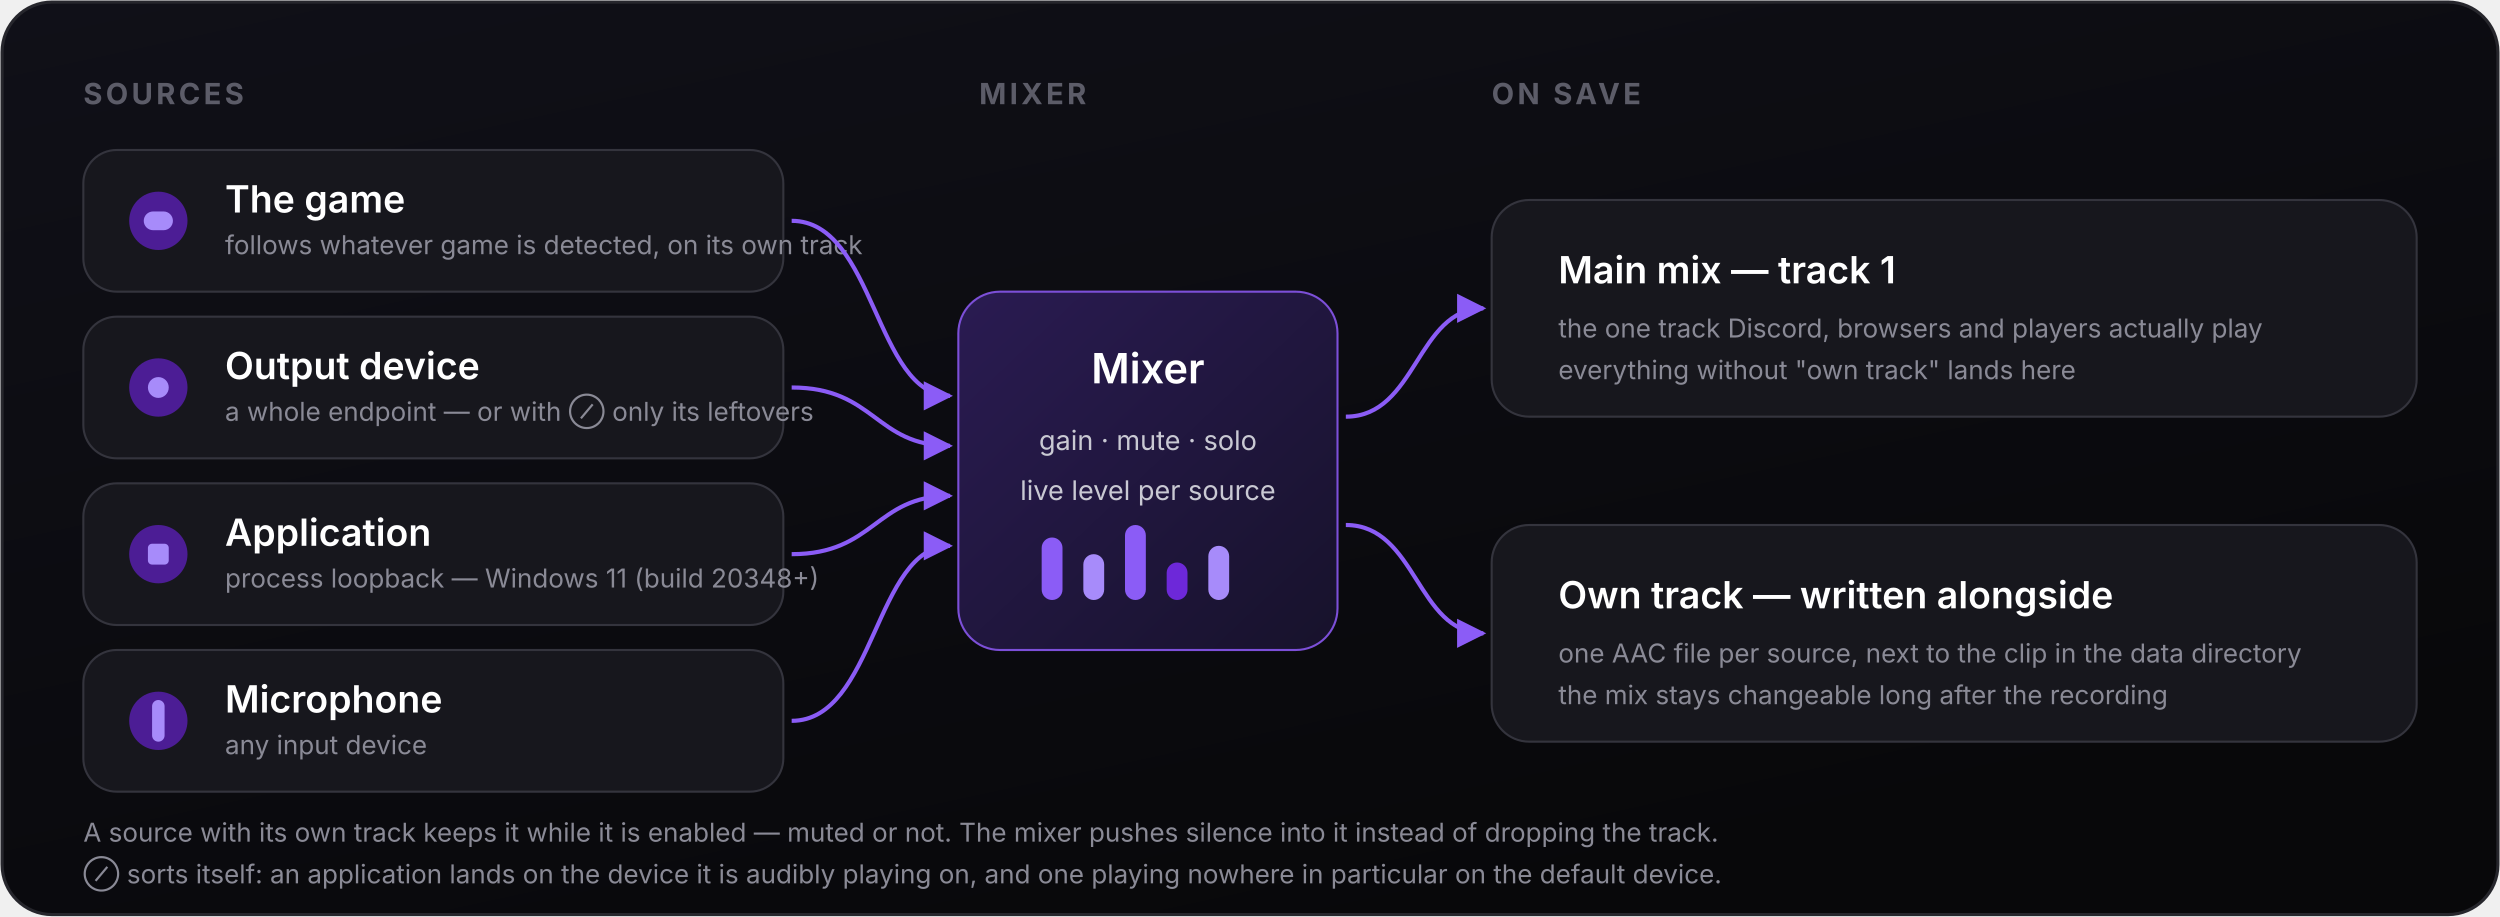
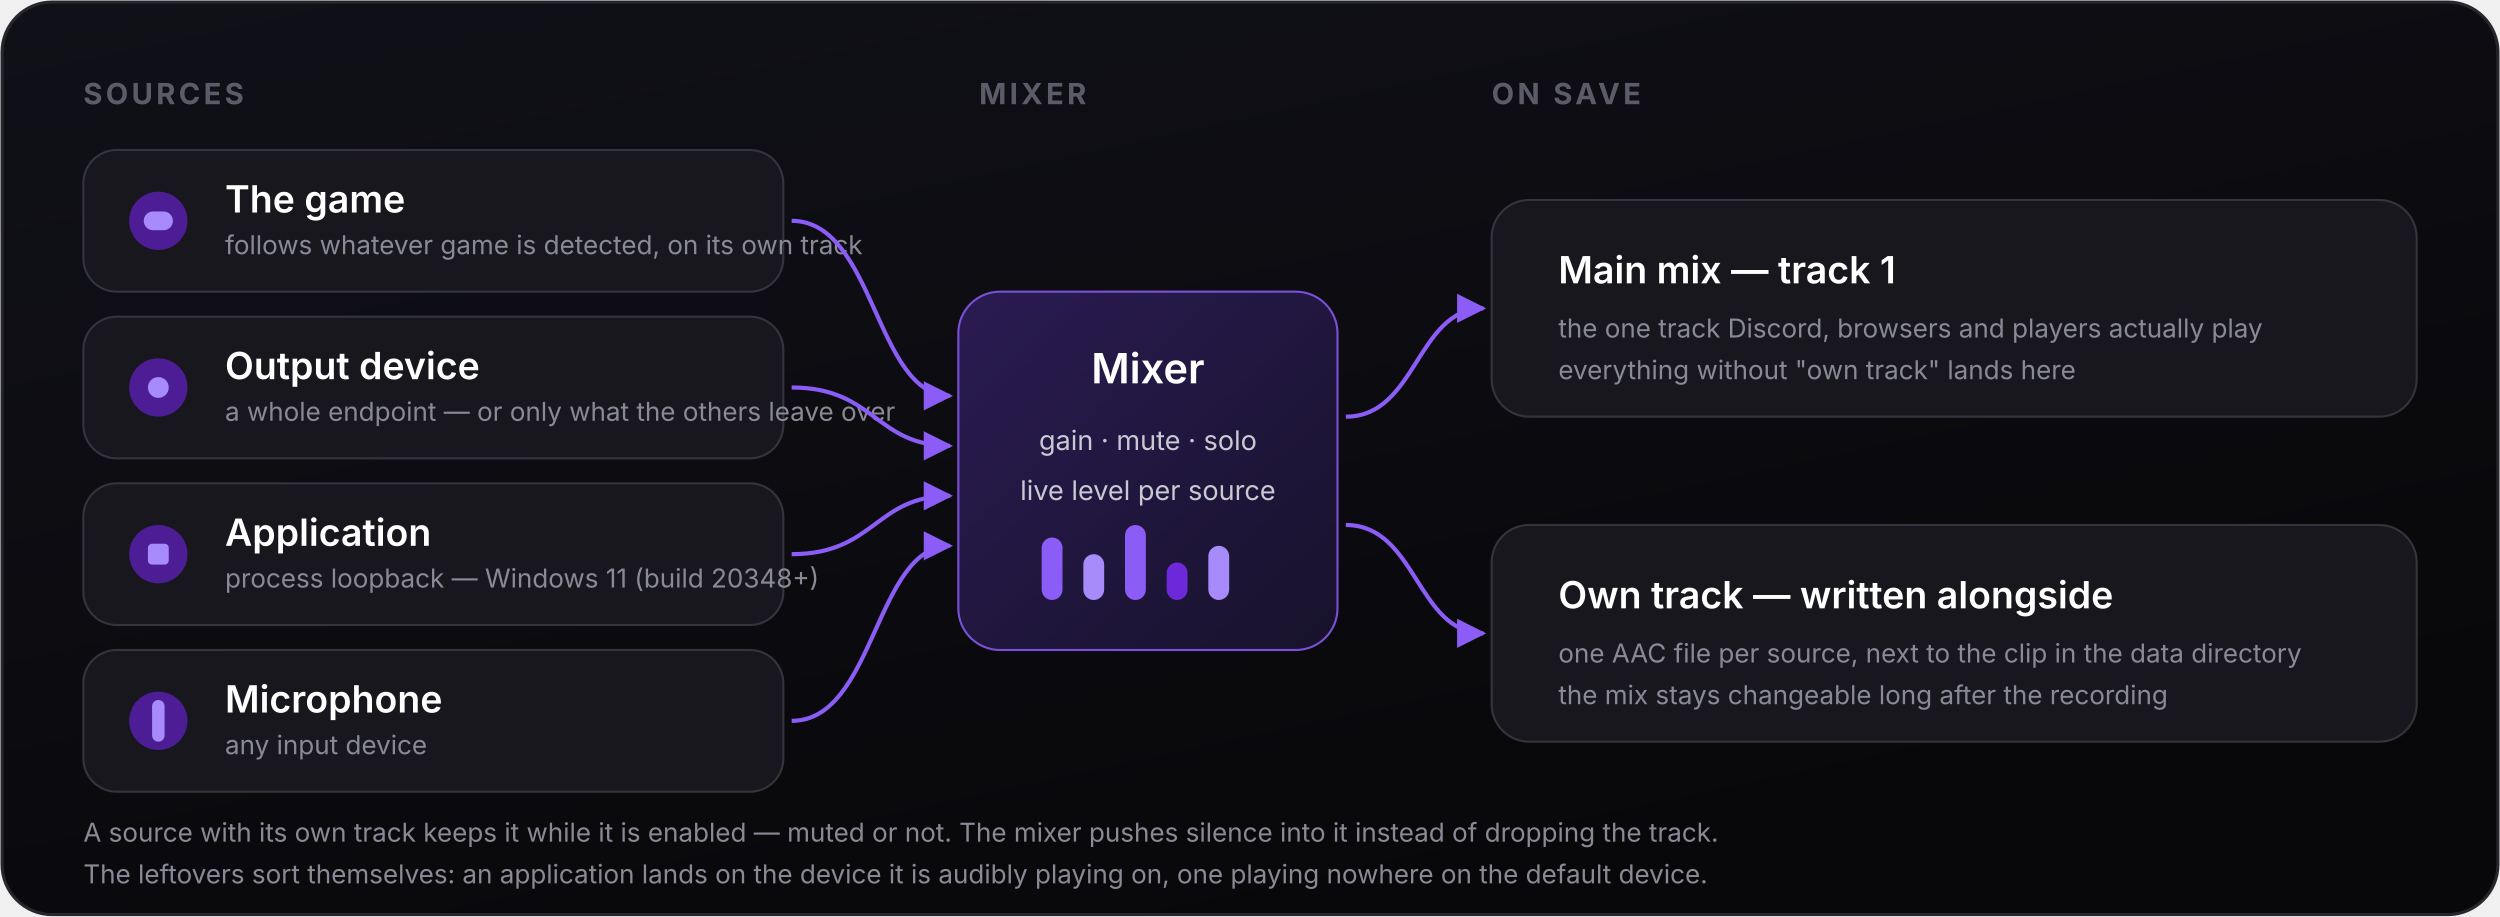
<svg xmlns="http://www.w3.org/2000/svg" viewBox="0 0 1200 440" width="1200" height="440" role="img" aria-label="Audio routing: the detected game, everything else, applications and microphones through the mixer into the main mix and separate tracks">
  <defs>
    <linearGradient id="bg2" x1="0" y1="0" x2=".6" y2="1">
      <stop offset="0" stop-color="#101018" />
      <stop offset="1" stop-color="#08080a" />
    </linearGradient>
    <linearGradient id="mix" x1="0" y1="0" x2="1" y2="1">
      <stop offset="0" stop-color="#2a1b52" />
      <stop offset="1" stop-color="#17122b" />
    </linearGradient>
    <marker id="tip2" viewBox="0 0 10 10" refX="9" refY="5" markerWidth="7" markerHeight="7" orient="auto-start-reverse">
      <path d="M0 0 L10 5 L0 10 z" fill="#8b5cf6" />
    </marker>
  </defs>
  <rect x="1" y="1" width="1198" height="438" rx="24" fill="url(#bg2)" stroke="#26262c" stroke-width="1.5" />
  <g font-family="Inter, 'Segoe UI', system-ui, -apple-system, sans-serif">
    <text x="40" y="50" font-size="14" font-weight="700" fill="#5c5c68" letter-spacing="1.6">SOURCES</text>
    <text x="470" y="50" font-size="14" font-weight="700" fill="#5c5c68" letter-spacing="1.6">MIXER</text>
    <text x="716" y="50" font-size="14" font-weight="700" fill="#5c5c68" letter-spacing="1.6">ON SAVE</text>
    <g>
      <rect x="40" y="72" width="336" height="68" rx="16" fill="#17171d" stroke="#34343d" />
      <circle cx="76" cy="106" r="14" fill="#4c1d95" />
      <rect x="69" y="101.5" width="14" height="9" rx="4.5" fill="#a78bfa" />
      <text x="108" y="102" font-size="18" font-weight="600" fill="#ffffff">The game</text>
      <text x="108" y="122" font-size="12.5" fill="#8a8a96">follows whatever game is detected, on its own track</text>
      <rect x="40" y="152" width="336" height="68" rx="16" fill="#17171d" stroke="#34343d" />
      <circle cx="76" cy="186" r="14" fill="#4c1d95" />
      <circle cx="76" cy="186" r="5" fill="#a78bfa" />
      <text x="108" y="182" font-size="18" font-weight="600" fill="#ffffff">Output device</text>
-       <text x="108" y="202" font-size="12.5" fill="#8a8a96">a whole endpoint — or with ⊘ only its leftovers</text>
+       <text x="108" y="202" font-size="12.5" fill="#8a8a96">a whole endpoint — or only what the others leave over</text>
      <rect x="40" y="232" width="336" height="68" rx="16" fill="#17171d" stroke="#34343d" />
      <circle cx="76" cy="266" r="14" fill="#4c1d95" />
      <rect x="71" y="261" width="10" height="10" rx="2" fill="#a78bfa" />
      <text x="108" y="262" font-size="18" font-weight="600" fill="#ffffff">Application</text>
      <text x="108" y="282" font-size="12.5" fill="#8a8a96">process loopback — Windows 11 (build 20348+)</text>
      <rect x="40" y="312" width="336" height="68" rx="16" fill="#17171d" stroke="#34343d" />
      <circle cx="76" cy="346" r="14" fill="#4c1d95" />
      <path d="M76 339 v14" stroke="#a78bfa" stroke-width="6" stroke-linecap="round" />
      <text x="108" y="342" font-size="18" font-weight="600" fill="#ffffff">Microphone</text>
      <text x="108" y="362" font-size="12.5" fill="#8a8a96">any input device</text>
    </g>
    <g stroke="#8b5cf6" stroke-width="2" fill="none" marker-end="url(#tip2)">
      <path d="M380 106 C 420 106, 420 190, 456 190" />
      <path d="M380 186 C 420 186, 420 214, 456 214" />
      <path d="M380 266 C 420 266, 420 238, 456 238" />
      <path d="M380 346 C 420 346, 420 262, 456 262" />
    </g>
    <rect x="460" y="140" width="182" height="172" rx="20" fill="url(#mix)" stroke="#7c4fd8" />
    <text x="551" y="184" font-size="20" font-weight="600" fill="#ffffff" text-anchor="middle">Mixer</text>
    <g text-anchor="middle" font-size="13" fill="#c9c9d3">
      <text x="551" y="216">gain · mute · solo</text>
      <text x="551" y="240">live level per source</text>
    </g>
    <g>
      <rect x="500" y="258" width="10" height="30" rx="5" fill="#8b5cf6" />
      <rect x="520" y="266" width="10" height="22" rx="5" fill="#a78bfa" />
      <rect x="540" y="252" width="10" height="36" rx="5" fill="#8b5cf6" />
      <rect x="560" y="270" width="10" height="18" rx="5" fill="#6d28d9" />
      <rect x="580" y="262" width="10" height="26" rx="5" fill="#a78bfa" />
    </g>
    <g stroke="#8b5cf6" stroke-width="2" fill="none" marker-end="url(#tip2)">
      <path d="M646 200 C 680 200, 680 148, 712 148" />
      <path d="M646 252 C 680 252, 680 304, 712 304" />
    </g>
    <rect x="716" y="96" width="444" height="104" rx="18" fill="#17171d" stroke="#34343d" />
    <text x="748" y="136" font-size="18" font-weight="600" fill="#ffffff">Main mix — track 1</text>
    <text x="748" y="162" font-size="12.5" fill="#8a8a96">the one track Discord, browsers and players actually play</text>
    <text x="748" y="182" font-size="12.5" fill="#8a8a96">everything without "own track" lands here</text>
    <rect x="716" y="252" width="444" height="104" rx="18" fill="#17171d" stroke="#34343d" />
    <text x="748" y="292" font-size="18" font-weight="600" fill="#ffffff">Own track — written alongside</text>
    <text x="748" y="318" font-size="12.5" fill="#8a8a96">one AAC file per source, next to the clip in the data directory</text>
    <text x="748" y="338" font-size="12.5" fill="#8a8a96">the mix stays changeable long after the recording</text>
    <text x="40" y="404" font-size="12.5" fill="#8a8a96">A source with its own track keeps it while it is enabled — muted or not. The mixer pushes silence into it instead of dropping the track.</text>
-     <text x="40" y="424" font-size="12.5" fill="#8a8a96">⊘ sorts itself: an application lands on the device it is audibly playing on, and one playing nowhere in particular on the default device.</text>
+     <text x="40" y="424" font-size="12.5" fill="#8a8a96">The leftovers sort themselves: an application lands on the device it is audibly playing on, one playing nowhere on the default device.</text>
  </g>
</svg>
